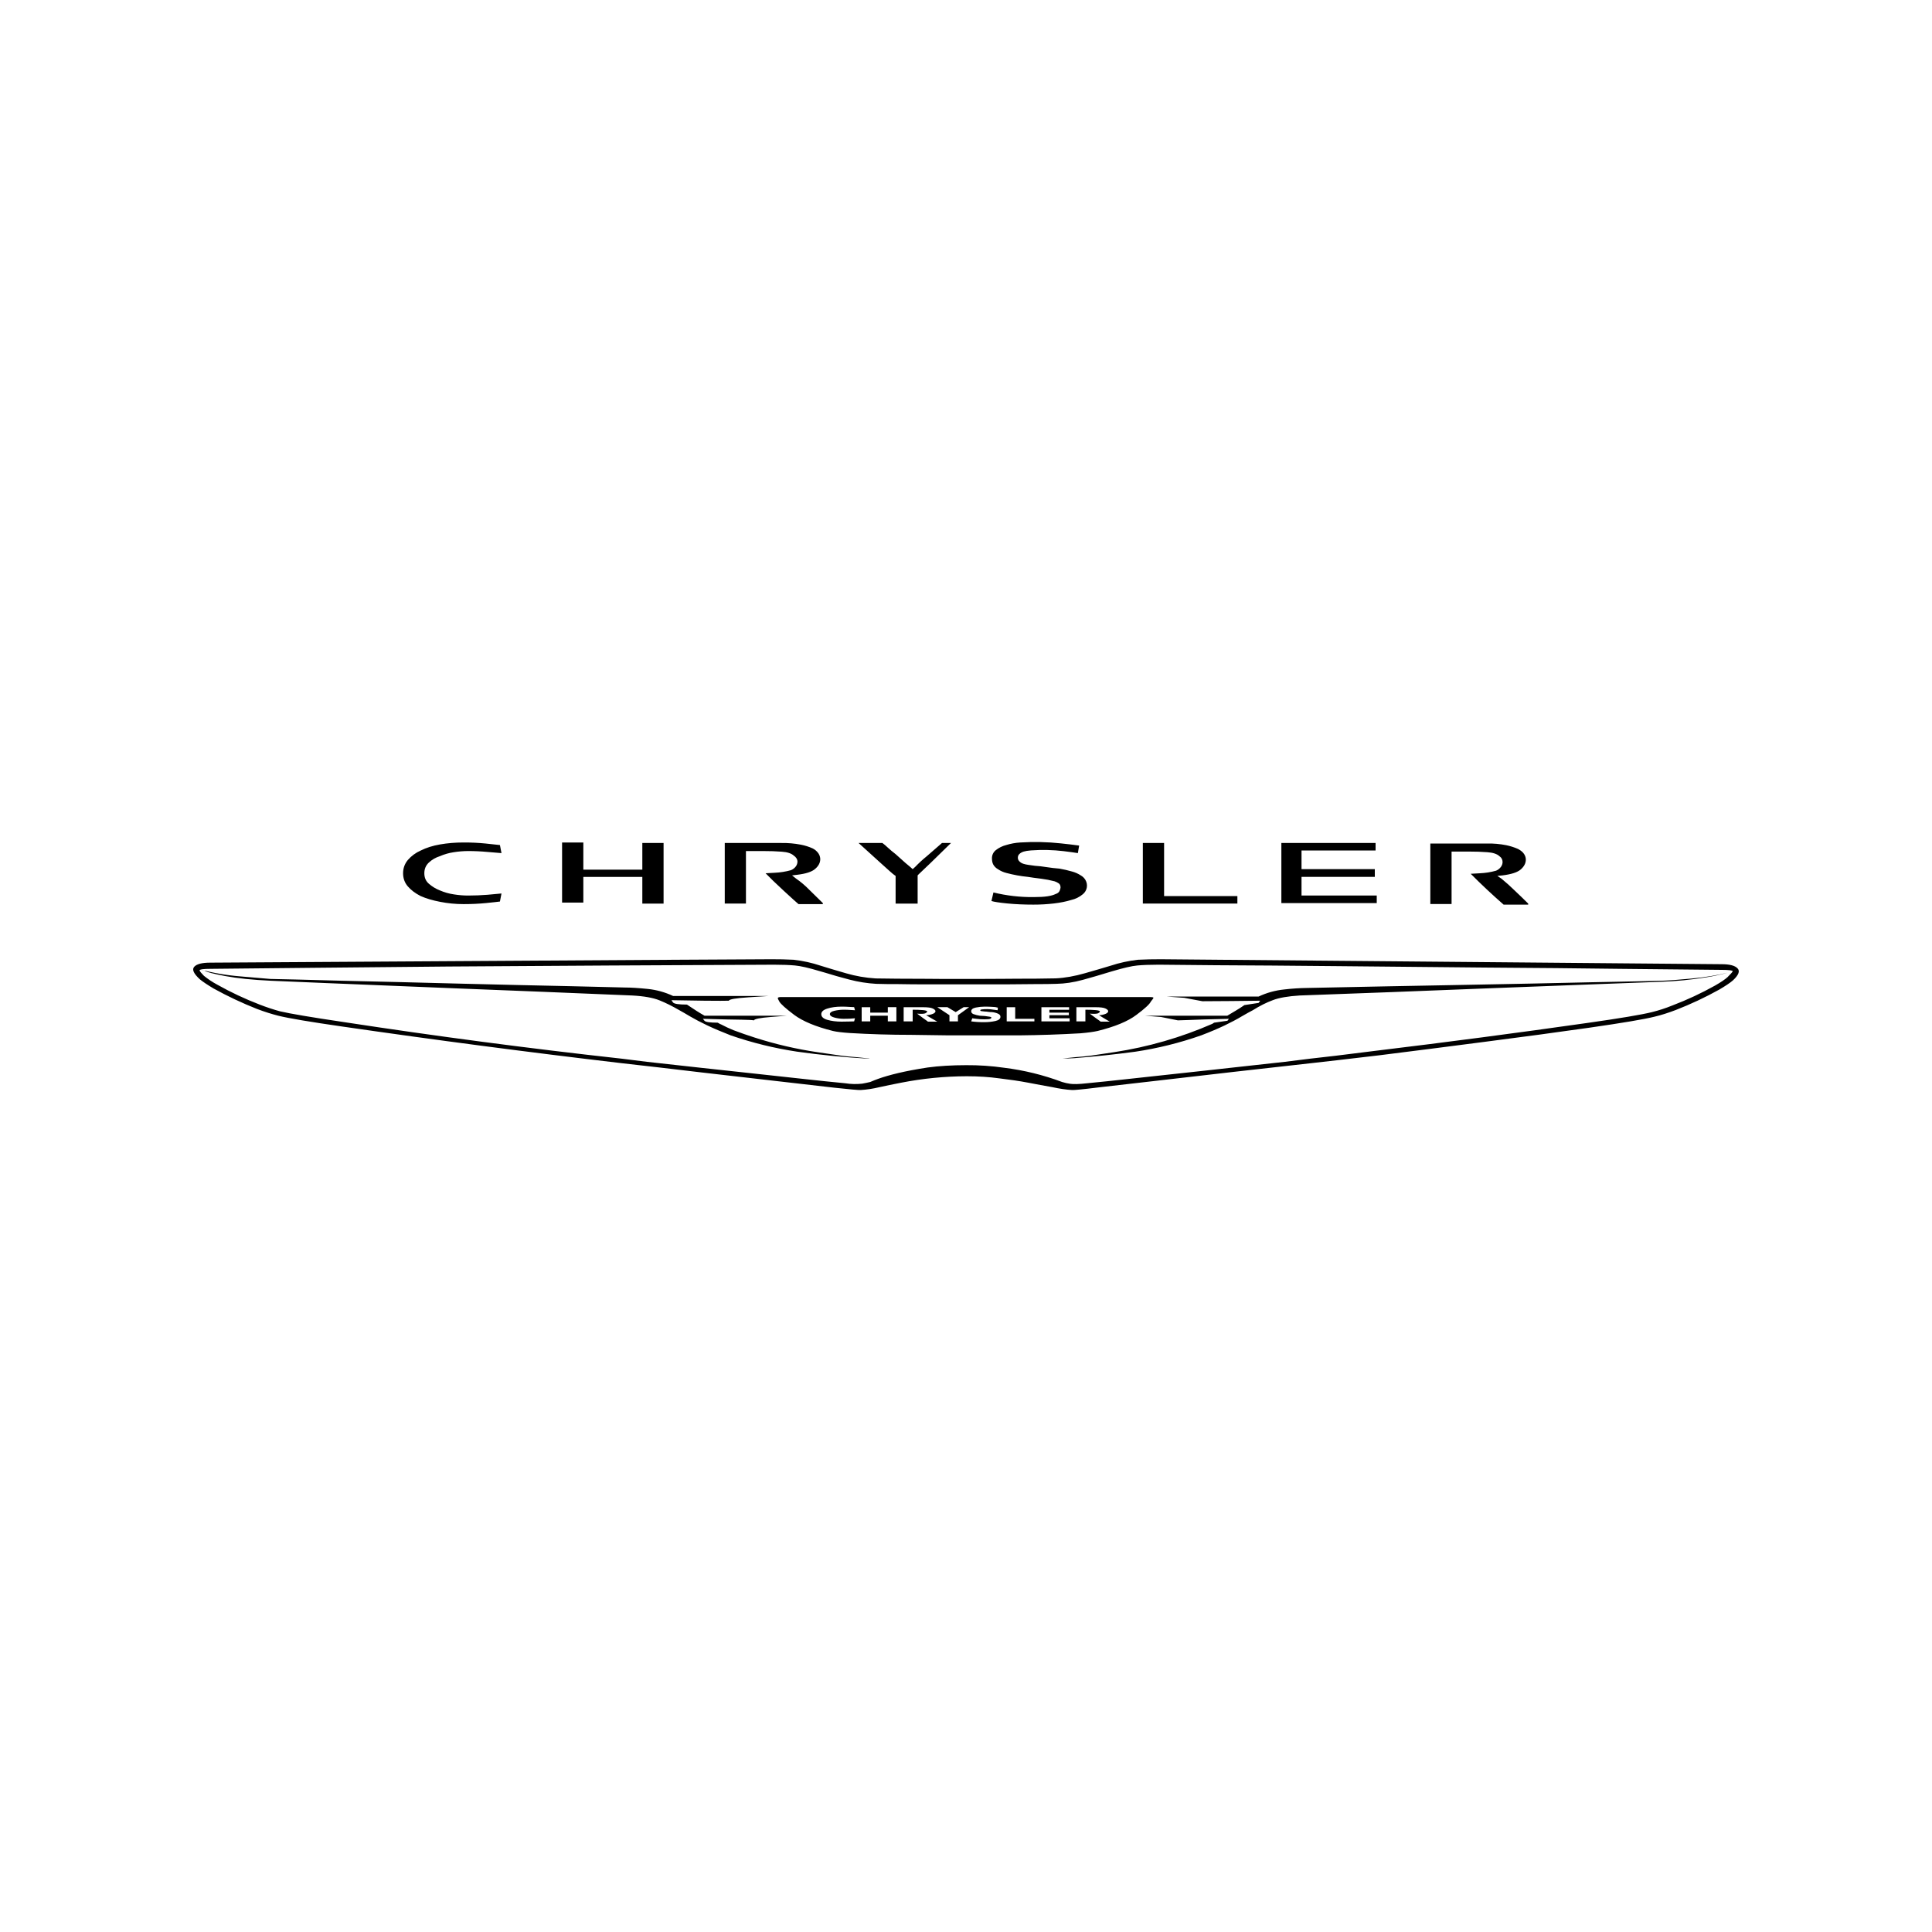
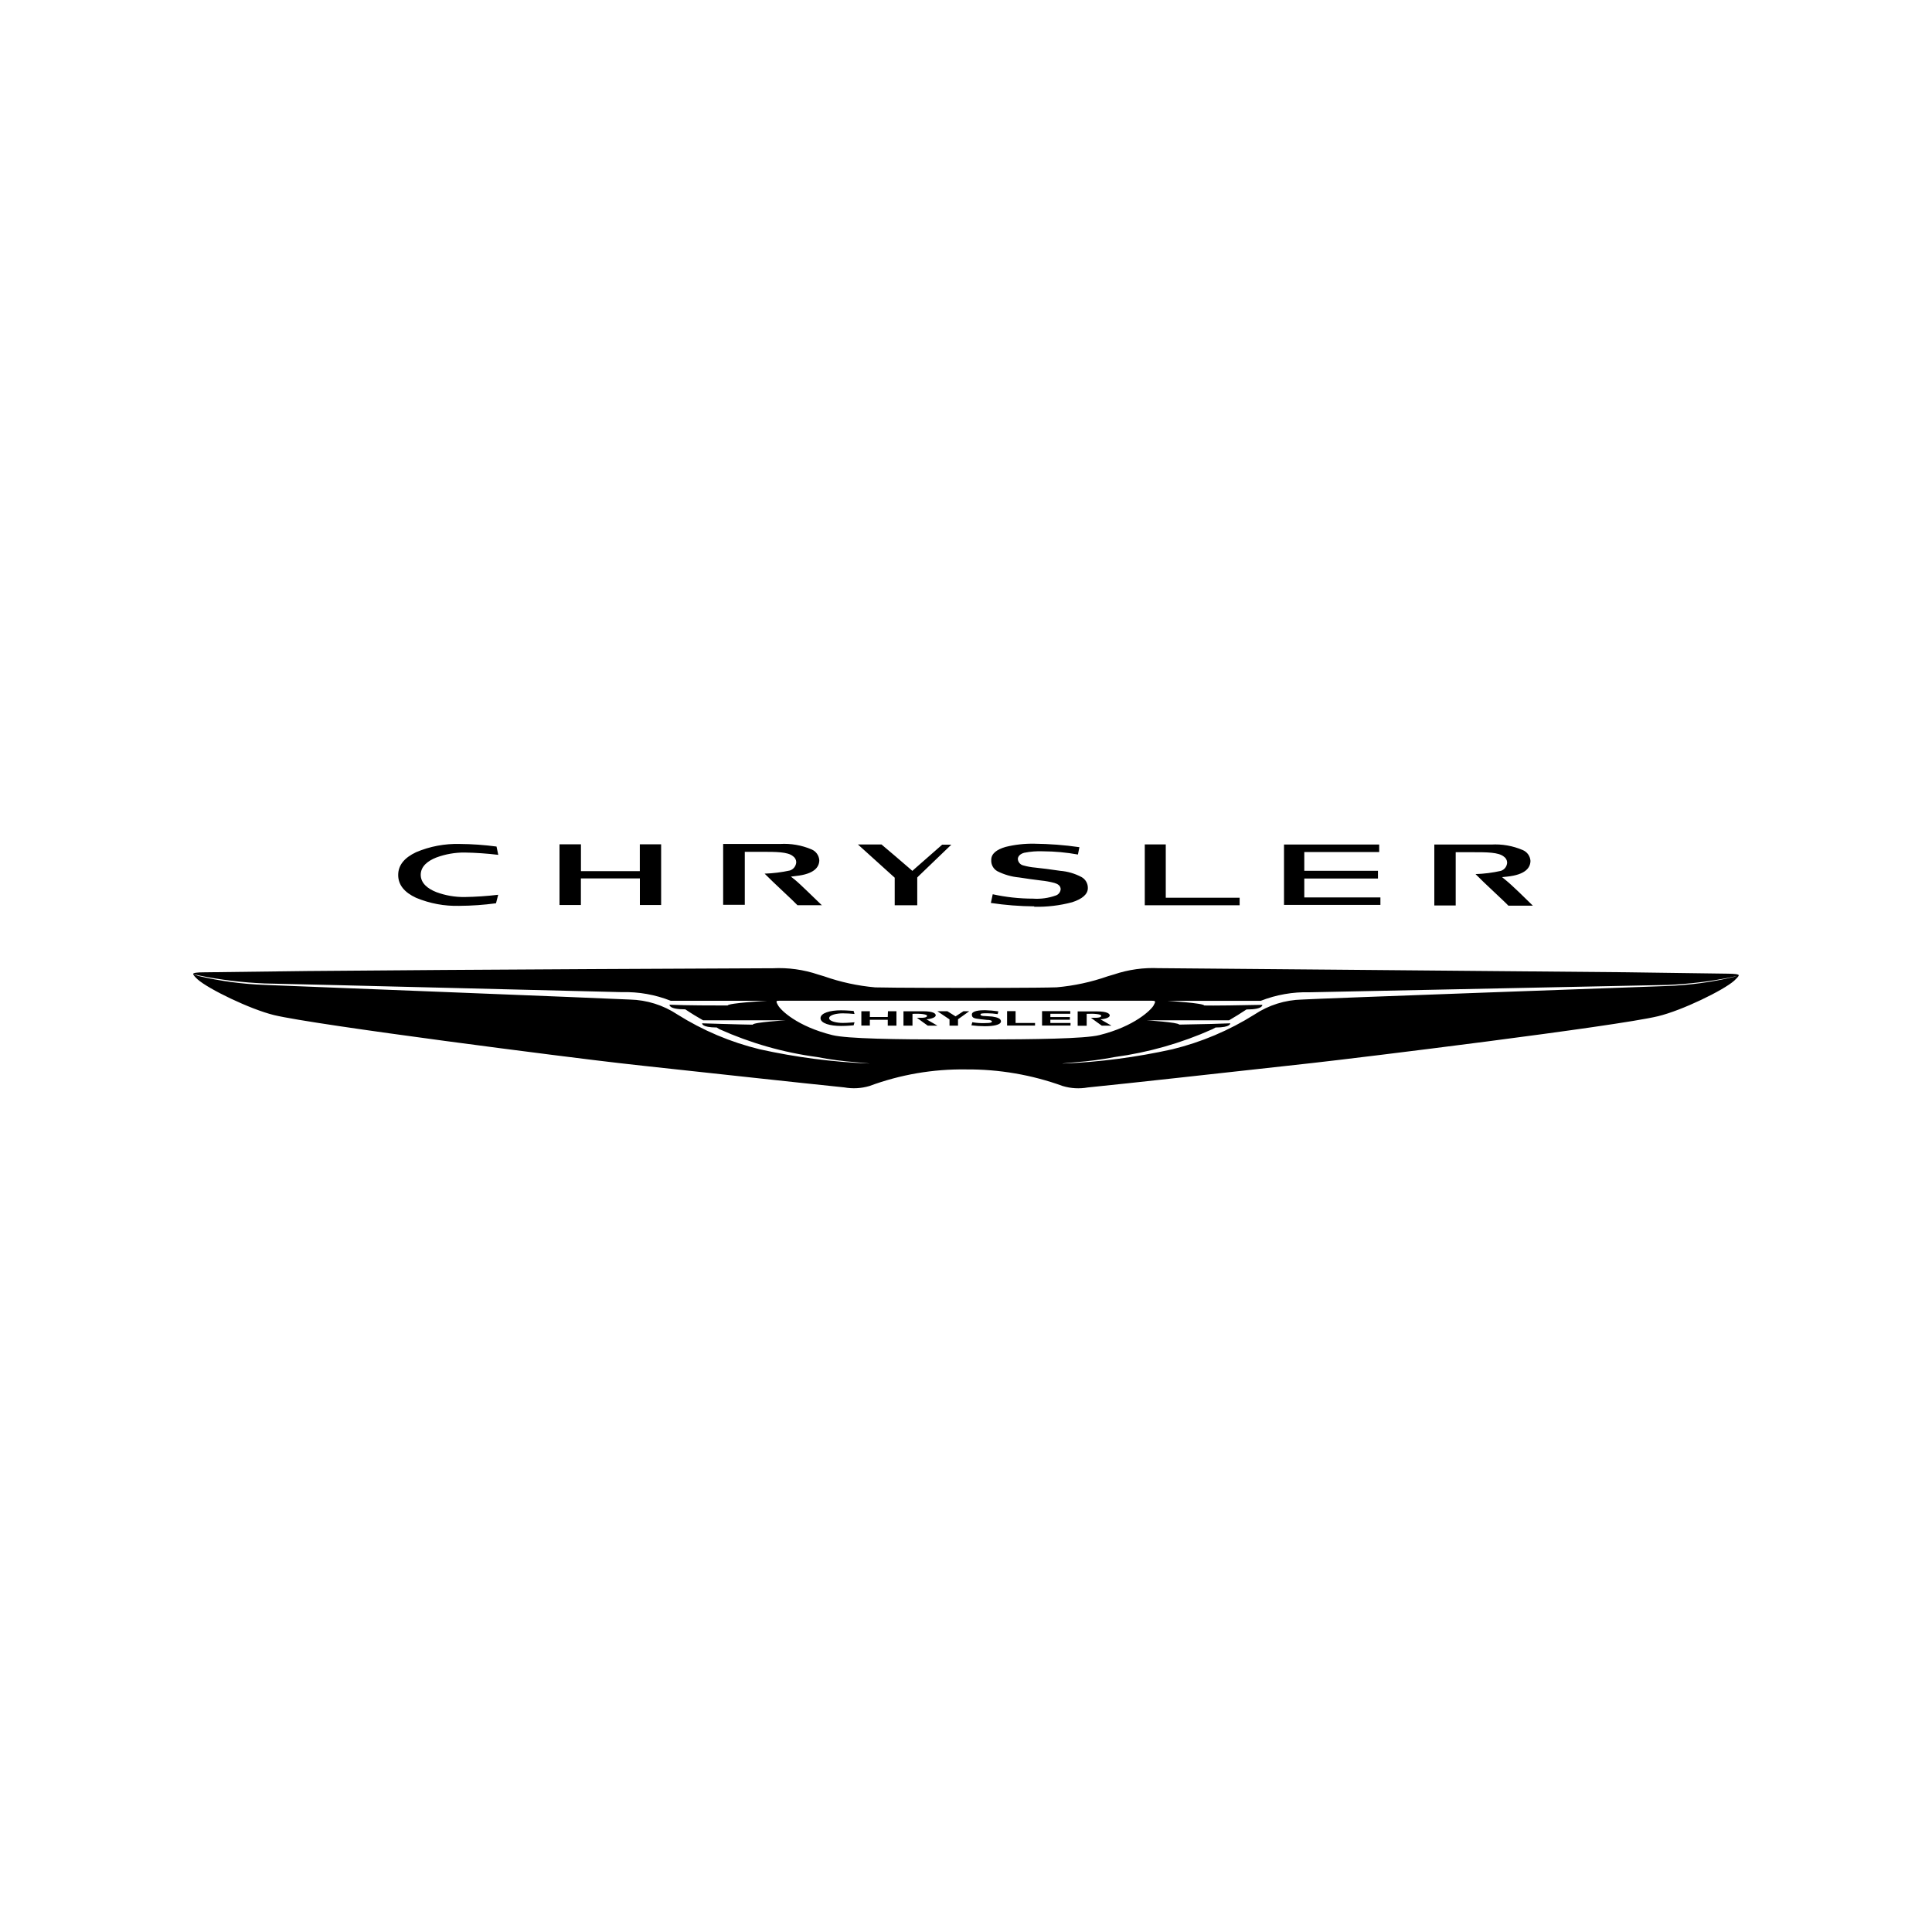
<svg xmlns="http://www.w3.org/2000/svg" width="100%" height="100%" viewBox="-3 -3 30 30">
-   <path d="M14.851 12.482H9.134c-.033 0-.05.004-.055.012-.004.008.004.027.022.057.02.037.096.106.23.207.134.1.335.184.603.251.056.013.145.024.265.032a15.891 15.891 0 00.945.028l.583.008h1.102a19.668 19.668 0 00.949-.032c.118-.01.206-.023.265-.036.27-.067.472-.15.603-.25.132-.098.207-.168.225-.208.03-.035.043-.055.039-.06-.004-.006-.024-.009-.059-.009zm-4.752.338a1.58 1.58 0 00.177-.008l-.013.048c-.013 0-.038 0-.074.002a3.347 3.347 0 01-.123.002c-.083 0-.156-.01-.219-.028s-.094-.048-.094-.088c0-.038.031-.067.094-.087s.136-.03.22-.03c.042 0 .083.001.12.004l.076.004.013.048-.065-.004a1.42 1.42 0 00-.112-.004.659.659 0 00-.14.016c-.049.011-.073.029-.073.053.002.024.028.042.076.054a.565.565 0 00.137.018zm.82.04h-.133v-.088h-.273v.088h-.133v-.22h.133v.084h.273v-.085h.133v.221zm.486 0l-.07-.05-.094-.07c.067.005.11.003.128-.006.019-.01.028-.018.028-.027 0-.01-.022-.018-.066-.022a1.789 1.789 0 00-.159-.006v.181h-.14v-.22h.297c.075 0 .127.006.155.02s.042.027.042.043c0 .014-.013.027-.038.039a.296.296 0 01-.107.022l.103.06.07.04h-.149v-.004zm.47-.096v.096h-.132v-.096l-.189-.125h.157l.129.077.124-.077h.085l-.173.125zm.41.108a1.387 1.387 0 01-.204-.012l.016-.048.064.008a.833.833 0 00.125.008c.054 0 .085-.003.094-.01s.015-.011.015-.014c0-.008-.008-.013-.023-.016a1.015 1.015 0 00-.158-.016.476.476 0 01-.101-.026c-.021-.01-.032-.024-.032-.043 0-.029.024-.048.072-.058a.7.7 0 01.133-.014c.046 0 .09.001.13.004a.264.264 0 01.079.012l-.004.04a.528.528 0 01-.06-.008.637.637 0 00-.191-.004c-.012.003-.018.007-.018.012 0 .008.006.013.018.014l.054.006c.016 0 .033.002.052.005a.398.398 0 00.057.004.295.295 0 01.098.026c.023.012.034.027.034.046 0 .032-.026.054-.078.066a.76.76 0 01-.171.018zm.777-.012h-.43v-.22h.132v.18h.298v.04zm.547 0h-.438v-.22h.43v.04h-.306v.044h.302v.04h-.302v.048h.314v.048zm.478 0l-.07-.05-.095-.07c.067.005.11.003.13-.006.018-.01.027-.018.027-.027 0-.01-.022-.018-.066-.022a1.789 1.789 0 00-.159-.006v.181h-.14v-.22h.297c.075 0 .127.006.155.02s.042.027.042.043c0 .014-.013.027-.038.039a.285.285 0 01-.103.022c.019.013.051.033.097.06l.068.04h-.145v-.004zm-2.838-1.837v-.43l.016-.017.187-.178.315-.308h-.14a82.2 82.2 0 00-.238.207 1.889 1.889 0 00-.177.163l-.04.036-.04-.036-.072-.06-.153-.137a1.707 1.707 0 01-.125-.105.785.785 0 00-.08-.068h-.37l.332.301c.13.118.203.183.219.193l.024.017v.43h.342v-.008zm4.965.008v-.117h-1.138v-.824h-.33v.94h1.468zm.684-.008h1.48v-.117H17.21v-.29h1.138v-.12H17.21v-.29h1.15v-.116h-1.463v.933zm-9.594 0v-.933h-.33v.414h-.916v-.422h-.33v.933h.33v-.398h.916v.414h.33v-.008zm2.473 0l-.211-.207a1.374 1.374 0 00-.207-.175l-.06-.048.076-.009c.137-.016.231-.046.283-.092.053-.046.079-.096.079-.153a.167.167 0 00-.026-.084.235.235 0 00-.09-.08.817.817 0 00-.186-.059 1.457 1.457 0 00-.301-.026h-.88v.94h.329v-.815h.265c.107 0 .205.003.292.01.087.006.15.027.187.062.016.01.03.024.04.04a.1.1 0 01.016.052.13.13 0 01-.024.073.178.178 0 01-.077.06 1.108 1.108 0 01-.25.04l-.144.008c.067.07.161.16.282.272s.197.18.229.207h.378v-.016zm3.269.024a2.7 2.7 0 00.318-.018c.101-.012.191-.03.269-.054a.425.425 0 00.183-.091.172.172 0 00.038-.221.192.192 0 00-.072-.07.467.467 0 00-.135-.06 1.88 1.88 0 00-.195-.045 2.522 2.522 0 01-.205-.024 1.704 1.704 0 00-.177-.02c-.035-.006-.068-.01-.099-.014s-.058-.01-.082-.018-.044-.02-.06-.037a.077.077 0 01-.024-.056c0-.024.008-.044.026-.06.017-.016.04-.028.066-.036s.064-.014.113-.018a2.658 2.658 0 01.509.012c.097.012.17.022.218.03l.02-.117a8.045 8.045 0 00-.283-.034 3.731 3.731 0 00-.631-.014.922.922 0 00-.22.04.43.43 0 00-.16.079.158.158 0 00-.06.126c0 .038.006.07.02.097a.19.19 0 00.072.072.408.408 0 00.135.06 2.078 2.078 0 00.33.06c.052.009.122.018.21.029a1.604 1.604 0 01.206.04c.024.008.045.019.064.032s.028.035.028.065c0 .01-.005.027-.014.05-.01.023-.03.04-.062.05-.033.016-.075.028-.129.036s-.126.012-.217.012a2.515 2.515 0 01-.62-.072l-.031.133c.042.013.125.026.249.038.123.012.257.018.402.018zm-9.513-.84a.563.563 0 00-.201.148c-.049.06-.073.128-.073.205s.024.146.073.203.115.108.2.151c.086.038.188.068.304.09.117.023.238.035.364.035s.24-.006.344-.016.176-.019.219-.024l.024-.125a6.731 6.731 0 01-.217.02c-.1.008-.2.012-.302.012-.07 0-.143-.006-.22-.018a.867.867 0 01-.218-.062.58.58 0 01-.17-.103c-.048-.041-.071-.096-.071-.163s.023-.122.07-.166a.44.44 0 01.171-.099.85.85 0 01.217-.062 1.46 1.46 0 01.221-.018 3.2 3.2 0 01.302.014l.217.018-.024-.125a11.134 11.134 0 00-.223-.024 3.38 3.38 0 00-.34-.016c-.129 0-.25.01-.366.03-.115.02-.216.052-.301.095zm17.197.824a10.418 10.418 0 00-.21-.203 2.972 2.972 0 00-.204-.183l-.065-.044.08-.008c.137-.017.232-.047.284-.093s.078-.096.078-.153c0-.027-.008-.055-.026-.084s-.049-.056-.094-.08a.919.919 0 00-.185-.059 1.398 1.398 0 00-.298-.026h-.88v.94h.33v-.815h.265c.107 0 .204.003.291.01.087.006.15.027.187.062a.11.11 0 01.037.04.115.115 0 01.012.052.13.13 0 01-.025.073.178.178 0 01-.076.06 1.108 1.108 0 01-.251.04l-.143.008a10.042 10.042 0 00.511.479h.382v-.016zM1.205 12.229l.856.036c.568.024 1.198.05 1.888.077a931.67 931.67 0 012.869.116c.185.01.325.036.422.075s.2.09.31.154c.04.022.096.054.168.097.073.043.161.089.266.139s.225.1.362.154a5.806 5.806 0 001.03.253 13.55 13.55 0 001.12.11c.02 0-.01-.005-.088-.013l-.116-.012a3.64 3.64 0 01-.238-.024 18.17 18.17 0 00-.357-.052 6.112 6.112 0 01-.976-.227 6.57 6.57 0 01-.331-.115 2.128 2.128 0 01-.197-.092.04.04 0 01-.02-.009.263.263 0 00-.029-.016c-.12 0-.188-.01-.205-.03l-.024-.03c.03 0 .08.001.15.004a25.483 25.483 0 00.456.01c.097.001.16.005.186.01.006-.021.092-.039.26-.052l.251-.02H7.94a2.917 2.917 0 01-.132-.08l-.141-.093c-.129 0-.201-.011-.217-.034l-.024-.034.514.008c.204.002.33.002.378 0 .003-.022.106-.04.308-.053l.304-.02H7.453c-.126-.059-.258-.096-.396-.11s-.257-.022-.356-.022l-.816-.02a400.32 400.32 0 01-1.737-.04c-.64-.017-1.252-.032-1.834-.045-.581-.016-.954-.025-1.117-.028a31.037 31.037 0 01-.469-.04 3.534 3.534 0 01-.63-.109l.035.01a.28.28 0 00.042.01c.032.022.141.05.326.085.185.034.42.059.704.072zm21.595 0c-.16.005-.533.013-1.117.024-.582.014-1.193.026-1.834.038a872.48 872.48 0 00-2.553.05 3.45 3.45 0 00-.352.023c-.14.014-.274.051-.4.11h-1.435l.279.02.283.053a83.848 83.848 0 00.897-.008l-.024.034-.221.034a1.964 1.964 0 01-.137.088l-.129.077H14.78l.25.02.26.052.185-.006a18.044 18.044 0 01.457-.014 4.28 4.28 0 01.15-.004l-.022.03-.207.03a.191.191 0 01-.028.018 6.111 6.111 0 01-1.524.44l-.355.053a3.9 3.9 0 01-.24.024l-.116.012-.089.012c.01 0 .071-.002.181-.008a16.961 16.961 0 00.945-.1 5.565 5.565 0 001.025-.254c.14-.053.261-.105.364-.154.103-.05.191-.096.264-.14.072-.042.13-.074.173-.096.107-.067.21-.119.31-.156.098-.038.238-.062.417-.073a606.775 606.775 0 002.869-.109l1.888-.072.856-.032a5.59 5.59 0 00.706-.07 2.892 2.892 0 00.324-.07c-.161.04-.346.07-.555.09-.21.02-.365.031-.467.034zm.933-.257l-1.387-.012a13098.18 13098.18 0 00-7.322-.065 6.8 6.8 0 00-.354.008 2.098 2.098 0 00-.426.093c-.104.032-.236.07-.396.116-.16.046-.312.073-.456.08-.073 0-.185.002-.338.005-.156 0-.312 0-.469.002l-.412.002h-.357c-.118 0-.256 0-.413-.002a54.782 54.782 0 00-.468-.002 21.364 21.364 0 00-.338-.004 2.091 2.091 0 01-.46-.08c-.16-.046-.29-.085-.392-.117a2.038 2.038 0 00-.422-.093 6.221 6.221 0 00-.346-.008l-1.46.008a8209.777 8209.777 0 00-7.253.045c-.126 0-.209.021-.248.064s-.008.108.09.197c.046.037.116.084.21.14a5.758 5.758 0 00.675.318c.121.046.231.08.33.105.161.04.495.096 1.001.169a162.667 162.667 0 004.322.567c.403.045.817.093 1.243.144l1.174.135.897.103c.241.026.377.038.406.036a1.7 1.7 0 00.29-.044c.099-.022.212-.045.34-.07a5.363 5.363 0 011.019-.1c.18 0 .348.011.506.033.158.019.306.04.442.066.137.026.263.05.378.07.116.025.219.04.31.045.027.002.16-.01.402-.04l.899-.103a416.011 416.011 0 012.418-.275c.183-.02.531-.06 1.046-.121a320.01 320.01 0 001.644-.21c.58-.074 1.122-.148 1.629-.22.506-.073.841-.129 1.005-.17.099-.023.209-.058.33-.104a5.425 5.425 0 00.675-.317c.097-.057.166-.103.21-.141.09-.083.115-.146.073-.189-.041-.043-.123-.064-.247-.064zm.097.197c-.04.037-.108.083-.201.136a4.982 4.982 0 01-.656.306 2.32 2.32 0 01-.321.105c-.161.04-.495.096-1.002.168a153.956 153.956 0 01-3.269.43c-.514.065-.86.107-1.037.125l-.394.049a744.19 744.19 0 01-2.457.269 40.33 40.33 0 01-.615.064c-.123.014-.21.016-.261.008a.8.8 0 01-.125-.028 3.94 3.94 0 00-.9-.221 3.935 3.935 0 00-.588-.04c-.222 0-.422.012-.599.036-.177.027-.329.056-.456.086s-.228.06-.304.087a1.928 1.928 0 00-.132.052 2.104 2.104 0 01-.125.026.977.977 0 01-.261-.006 44.032 44.032 0 01-.62-.064l-.78-.085-.848-.092-.832-.092-.394-.049a103.803 103.803 0 01-4.306-.567c-.507-.075-.84-.131-1.002-.169a3.25 3.25 0 01-.313-.104 5.012 5.012 0 01-.66-.31 1.331 1.331 0 01-.205-.136l-.046-.05c-.015-.018-.022-.03-.022-.035 0-.008.015-.014.044-.018s.072-.006.129-.006l1.584-.016 2.103-.02a1931.788 1931.788 0 015.026-.028h.044c.123 0 .229.004.316.012s.215.037.384.088l.084.024c.11.035.235.07.376.107s.28.058.416.066a9.2 9.2 0 00.334.004c.15.003.302.004.454.004h1.221l.456-.004c.147 0 .257-.001.33-.004.134-.002.272-.023.414-.062.142-.039.268-.076.378-.11l.084-.025c.17-.05.297-.08.384-.088s.193-.012.316-.012h.048c.051 0 .337.002.857.008.522.002 1.147.007 1.873.014l2.288.022c.799.005 1.503.012 2.111.02l1.58.016c.056 0 .1.002.129.006.03.004.044.009.044.014a.136.136 0 01-.028.038 1.746 1.746 0 01-.048.05z" />
+   <path d="M24 12.146v-.002c-.005-.017-.064-.024-.173-.025l-1.595-.022c-2.439-.021-6.978-.063-7.184-.063h-.05a1.895 1.895 0 00-.703.098l-.092.027a3.255 3.255 0 01-.795.172c-.283.01-1.363.009-1.408.009s-1.126 0-1.409-.008a3.243 3.243 0 01-.795-.172l-.09-.027A1.905 1.905 0 009 12.035h-.044c-.207 0-4.746.02-7.184.043l-1.601.02c-.11 0-.173.008-.172.026l.091.023c.336.069.677.11 1.02.124.653.013 5.435.133 5.55.135.258-.007.515.039.755.134h1.497s-.604.035-.613.073h-.038c-.15 0-.606 0-.864-.012 0 0-.019.072.244.072.092.062.189.121.276.17h1.287s-.506.03-.516.068c-.06 0-.28-.006-.49-.012l-.295-.009s-.015.064.227.065l.041.026c.483.217.995.363 1.52.433.2.039.4.065.603.08 0 0 .245.022.202.02a9.649 9.649 0 01-1.7-.221 4.32 4.32 0 01-1.277-.54 1.392 1.392 0 00-.738-.232c-.17-.011-5.648-.227-5.66-.227a5.343 5.343 0 01-1.044-.14L0 12.125c0 .015.038.055.07.084.17.15.81.461 1.184.553.65.157 4.645.665 5.355.745l.392.044c1.073.116 2.422.264 3.109.334a.844.844 0 00.392-.022A4.145 4.145 0 0112 13.606a4.312 4.312 0 011.503.258.835.835 0 00.387.022c.688-.069 2.04-.22 3.104-.337l.397-.044c.71-.079 4.705-.568 5.354-.725.375-.09 1.015-.402 1.184-.552.03-.028.067-.065.07-.081H24v-.002zm-12.265.995c-.795 0-1.581-.011-1.81-.068-.545-.135-.799-.384-.842-.46-.043-.075-.032-.074.035-.074h5.76c.068 0 .072.007.034.075-.038.067-.294.324-.841.459-.229.057-1.015.066-1.81.068h-.526zm12.188-.971a5.345 5.345 0 01-1.044.141c-.012 0-5.496.197-5.661.21a1.392 1.392 0 00-.738.232 4.32 4.32 0 01-1.276.54 9.649 9.649 0 01-1.701.222c-.043 0 .202-.021.202-.021a5.187 5.187 0 00.602-.08 5.519 5.519 0 001.52-.433l.048-.026c.241 0 .228-.065.228-.065l-.295.01c-.218.005-.442.01-.498.01-.01-.036-.51-.067-.51-.067h1.285a5.359 5.359 0 00.27-.168c.264 0 .246-.072.246-.072-.283.007-.809.014-.902.01-.009-.037-.57-.072-.57-.072h1.447a1.933 1.933 0 01.76-.133l5.553-.114a6.36 6.36 0 001.02-.125l.068-.017-.054.018zm-11.962.532h.09l-.175.125v.099h-.132v-.097l-.189-.127h.155l.128.08.123-.08zm.809.183h.302v.04h-.434v-.224h.132v.184zm.54 0h.313v.04h-.442v-.224h.438v.041h-.309v.051h.303v.041h-.303v.05zm-2.522-.183h.132v.224h-.135v-.091h-.278v.09h-.132v-.223h.132v.09h.278l.003-.09zm.598.126l.17.098h-.15s-.136-.097-.168-.122c.135.005.157-.01.157-.032s-.106-.036-.226-.029v.183h-.14v-.223h.305c.15 0 .196.031.196.063 0 .028-.055.054-.144.062zm2.714-.056c0-.023-.106-.036-.226-.029v.185h-.14v-.223h.302c.15 0 .196.034.196.063 0 .028-.055.054-.144.06l.17.098h-.15s-.136-.097-.168-.122c.134.005.16-.01.16-.032zm-1.557.087c0 .057-.123.076-.251.076a1.611 1.611 0 01-.208-.014l.014-.048a.94.94 0 00.19.014c.107 0 .114-.013.114-.027s-.03-.023-.078-.023l-.098-.011c-.096-.012-.135-.016-.135-.073s.124-.067.203-.067a1.814 1.814 0 01.208.018l-.01.043a1.138 1.138 0 00-.164-.013c-.085 0-.103.004-.103.02s.027.023.07.023l.113.008c.09.013.133.035.135.074zm-2.668-.049c0 .052.127.074.211.074s.164-.01.183-.01l-.014.047c-.024.002-.106.01-.196.01-.168 0-.318-.04-.318-.121s.15-.122.318-.122c.098 0 .175.01.196.01l.014.047a1.964 1.964 0 00-.183-.01c-.088 0-.211.023-.211.075zm.997-2.2l-.55-.497h.366l.209.177.228.196.042.037.04-.036.423-.371h.142l-.51.49-.019.02v.431h-.35v-.428l-.02-.019zm5.377.447h-1.473v-.945h.326v.828h1.147v.117zm2.186-.006h-1.497v-.937h1.478v.116h-1.163v.292h1.144v.12h-1.144v.293h1.182v.116zm-12.414.002h-.333v-.943h.333v.417h.914v-.417h.331v.943h-.33v-.413H6.02v.413zm2.544-.003h-.336v-.945h.883c.168-.01.337.019.491.085a.196.196 0 01.119.168c-.001.108-.08.214-.361.244l-.08.01.061.048c.09.073.312.295.416.393l.01.003h-.385c-.057-.063-.373-.35-.51-.49a2.199 2.199 0 00.392-.049.143.143 0 00.099-.131.115.115 0 00-.052-.092c-.08-.067-.265-.067-.481-.067h-.266v.823zm4.905-.242c0-.057-.049-.084-.098-.098a1.295 1.295 0 00-.203-.037 9.53 9.53 0 01-.344-.048.938.938 0 01-.34-.098.187.187 0 01-.093-.173c-.001-.099.084-.162.222-.203.146-.036.297-.053.447-.05.234.003.468.02.7.054l-.023.114a3.124 3.124 0 00-.54-.05 1.229 1.229 0 00-.295.023c-.061.017-.098.054-.098.098a.11.11 0 00.088.099.97.97 0 00.183.033c.104.01.249.03.387.05a.85.85 0 01.331.097.19.19 0 01.098.17c.001.096-.086.17-.244.221a2.094 2.094 0 01-.59.07l.002-.006a4.833 4.833 0 01-.674-.053l.029-.135c.205.045.415.068.625.068a.875.875 0 00.352-.048.112.112 0 00.078-.098zm-10.287-.221c0-.158.103-.271.278-.354a1.622 1.622 0 01.678-.128c.191.001.382.015.571.04l.027.129a5.13 5.13 0 00-.521-.036 1.24 1.24 0 00-.44.077c-.133.052-.243.137-.243.269 0 .131.11.217.243.269.14.052.29.078.44.076a5.13 5.13 0 00.52-.035l-.034.132a4.438 4.438 0 01-.57.04 1.632 1.632 0 01-.671-.125c-.18-.083-.278-.2-.278-.354zm16.42.473h-.331v-.946h.883a1.08 1.08 0 01.491.086.196.196 0 01.119.167c-.001.109-.08.215-.361.245l-.08.008.061.05c.09.072.312.289.416.392v.001h-.379c-.057-.063-.374-.35-.51-.49a2.118 2.118 0 00.393-.05.142.142 0 00.098-.13.115.115 0 00-.052-.092c-.082-.068-.265-.068-.481-.068h-.266v.827z" />
</svg>
